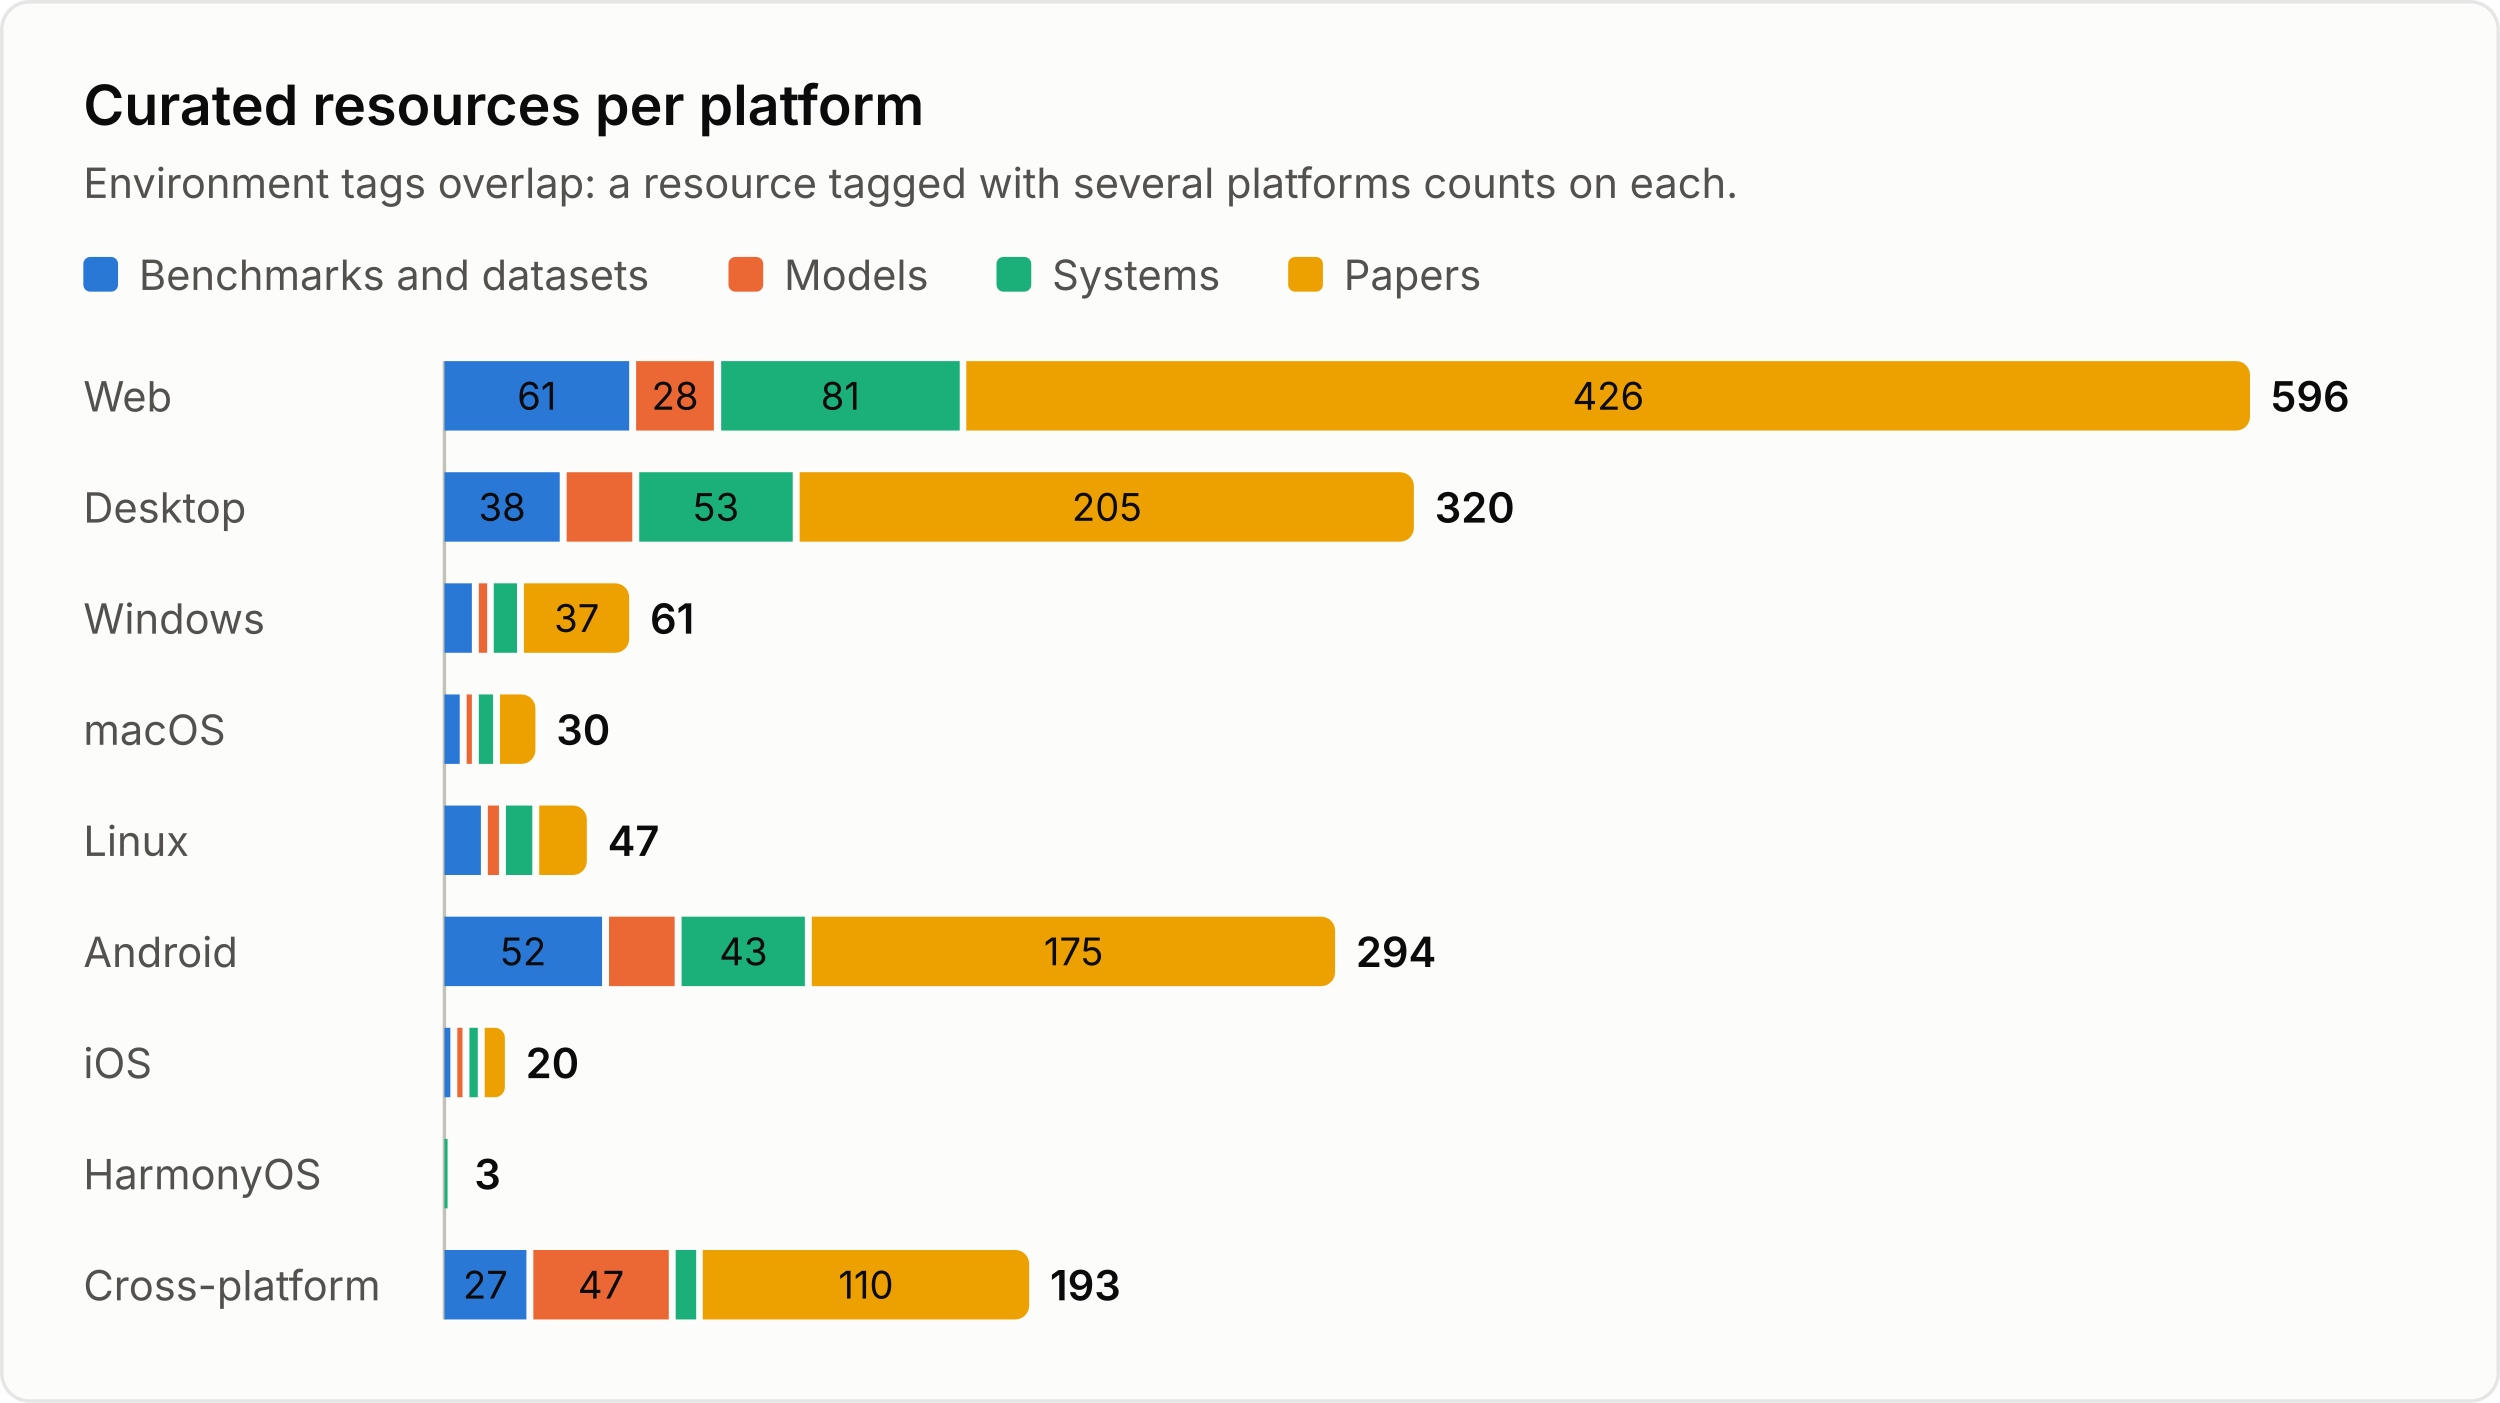
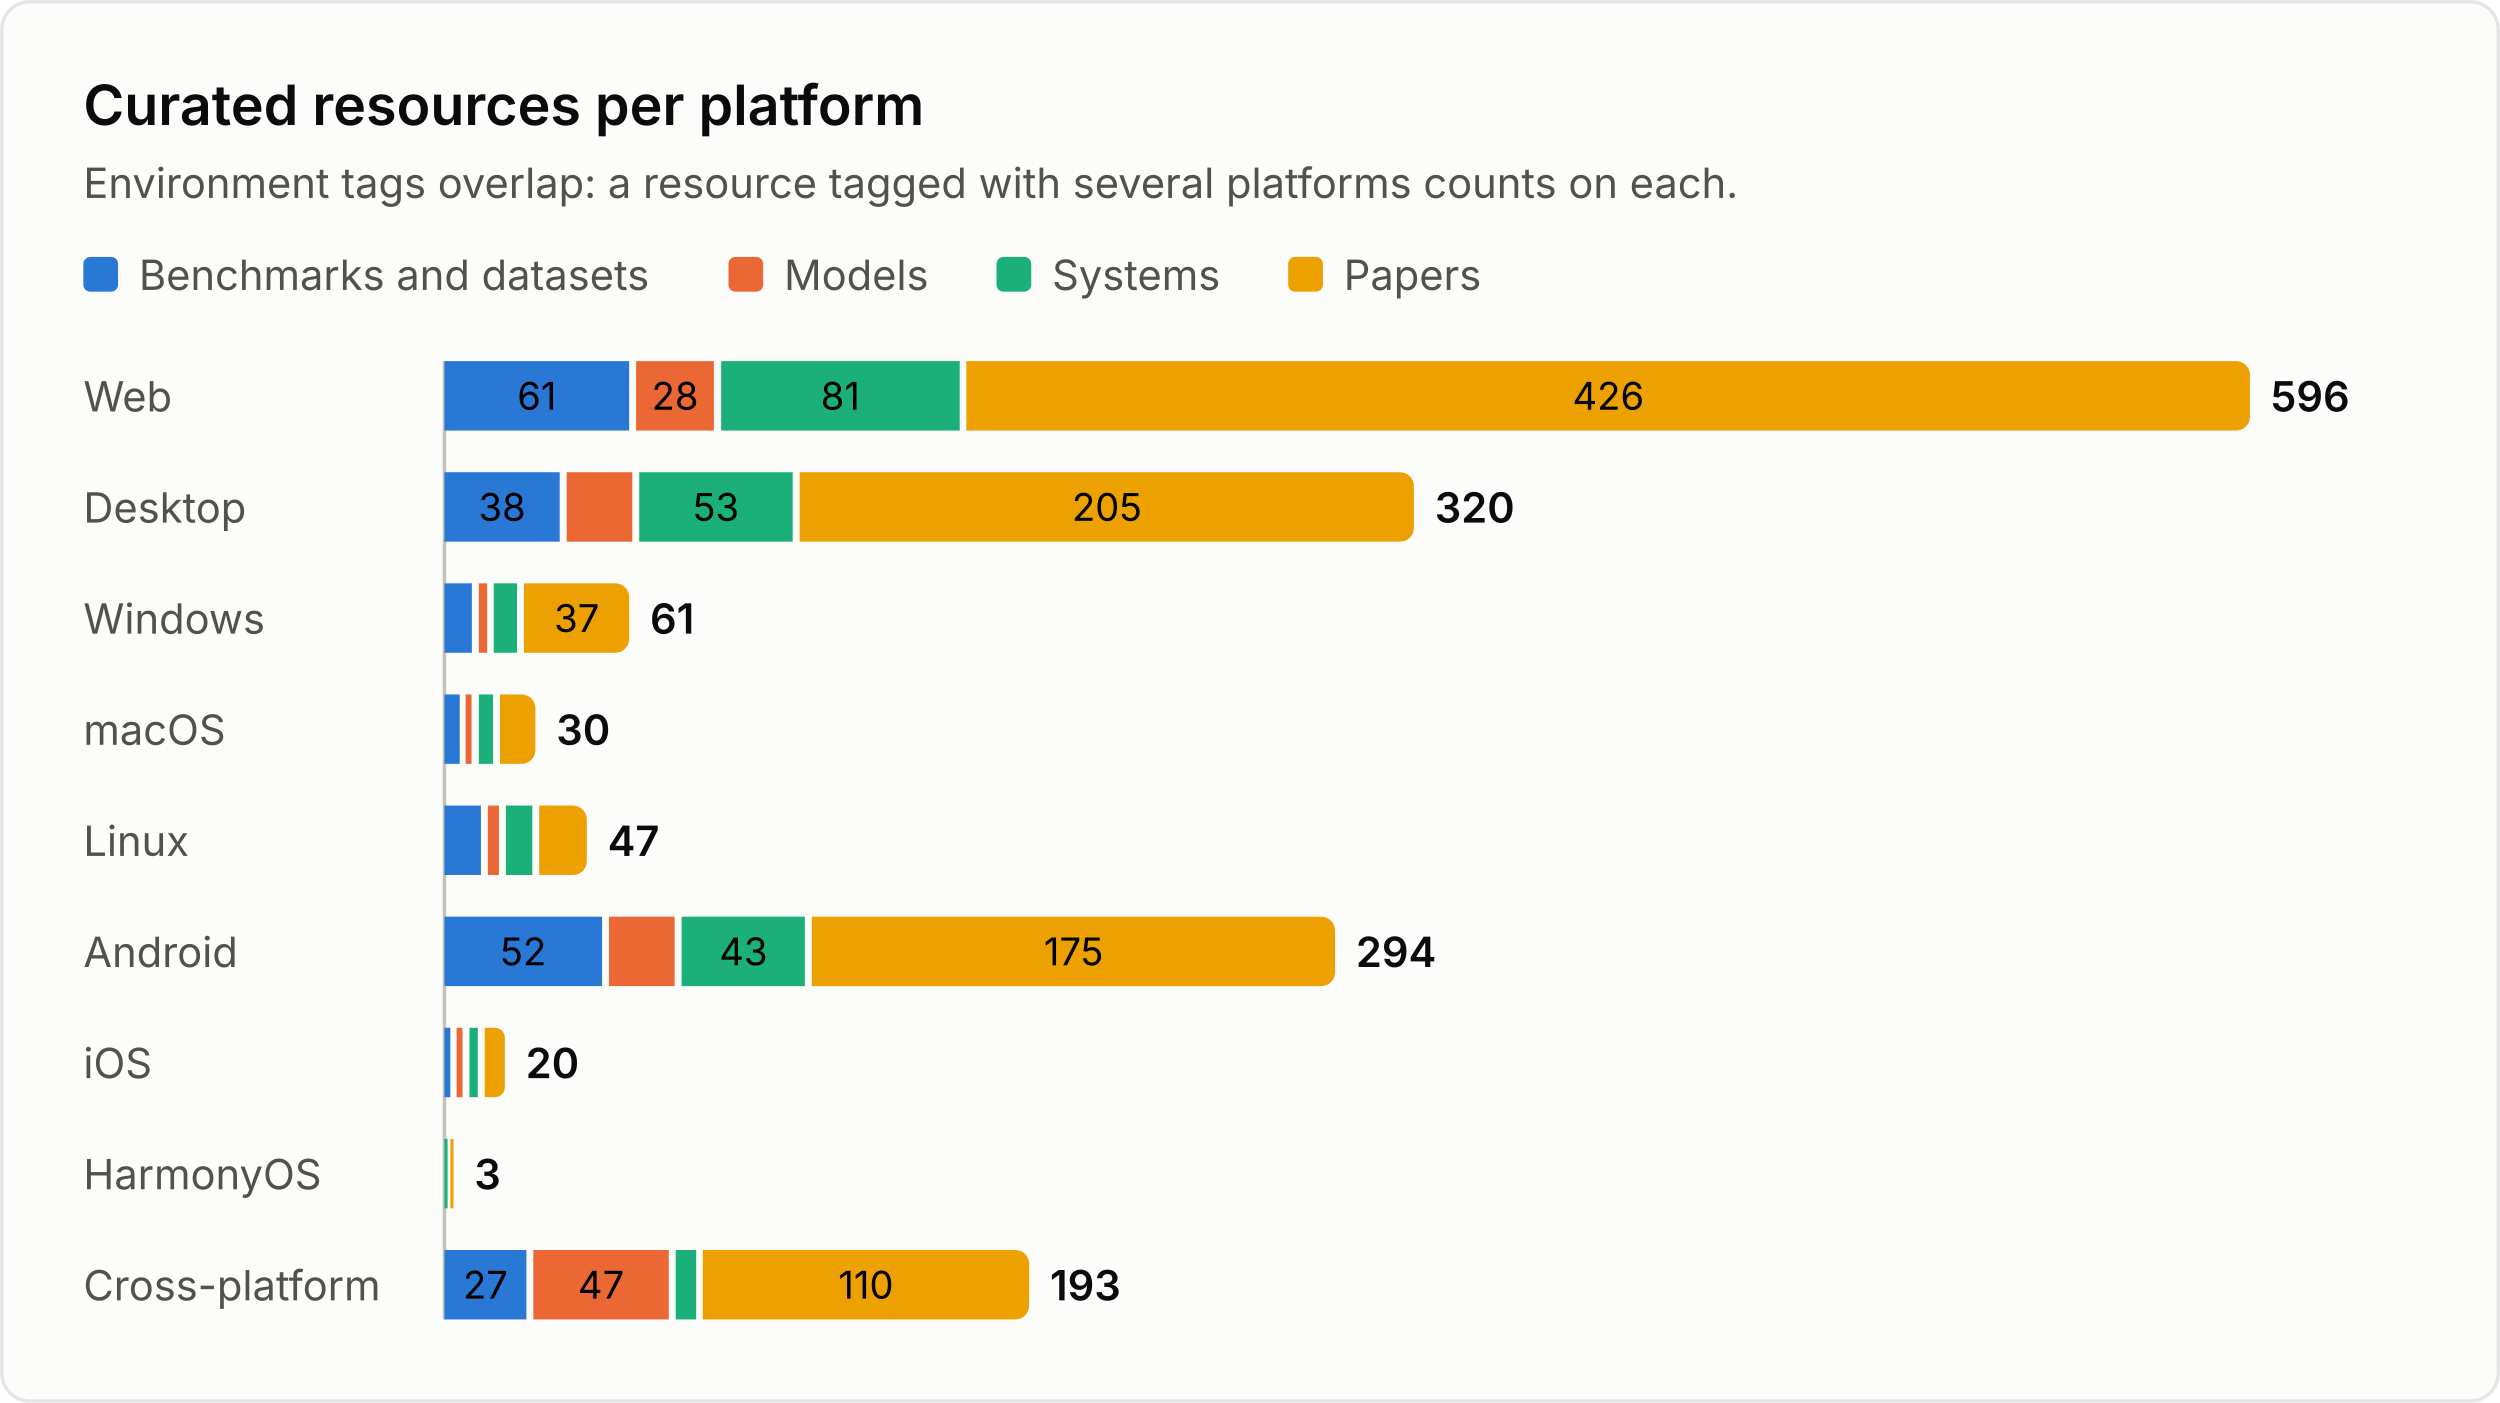
<svg xmlns="http://www.w3.org/2000/svg" width="720" height="404" viewBox="0 0 720 404" role="img" aria-labelledby="platforms-title platforms-desc">
  <style>text{font-family:system-ui,-apple-system,'Segoe UI',sans-serif;font-size:12px;fill:#52514e}.t{font-size:16px;font-weight:600;fill:#0b0b0b}.n{font-variant-numeric:tabular-nums}.v{font-weight:600;fill:#0b0b0b}</style>
  <rect x="0.5" y="0.5" width="719" height="403" rx="8" fill="#fcfcfb" stroke="rgba(11,11,11,0.10)" />
  <text class="t" x="24" y="36">Curated resources per platform</text>
  <text x="24" y="57">Environment tags overlap: a resource tagged with several platforms counts on each.</text>
  <rect x="24" y="74" width="10" height="10" rx="2" fill="#2a78d6" />
  <text x="40" y="83.5">Benchmarks and datasets</text>
  <rect x="209.8" y="74" width="10" height="10" rx="2" fill="#eb6834" />
  <text x="225.8" y="83.5">Models</text>
  <rect x="287" y="74" width="10" height="10" rx="2" fill="#1baf7a" />
  <text x="303" y="83.5">Systems</text>
  <rect x="371" y="74" width="10" height="10" rx="2" fill="#eda100" />
  <text x="387" y="83.5">Papers</text>
  <line x1="128" x2="128" y1="104" y2="380" stroke="#c3c2b7" stroke-width="1" />
  <g>
    <text x="24" y="118.5">Web</text>
    <rect x="128" y="104" width="53.2" height="20" fill="#2a78d6" />
-     <text class="n" x="154.6" y="118" text-anchor="middle" style="font-size:11px;fill:#0b0b0b">61</text>
+     <text class="n" x="154.6" y="118" text-anchor="middle" style="font-size:11px;fill:#000000">61</text>
    <rect x="183.2" y="104" width="22.4" height="20" fill="#eb6834" />
-     <text class="n" x="194.4" y="118" text-anchor="middle" style="font-size:11px;fill:#0b0b0b">28</text>
+     <text class="n" x="194.4" y="118" text-anchor="middle" style="font-size:11px;fill:#000000">28</text>
    <rect x="207.7" y="104" width="68.7" height="20" fill="#1baf7a" />
-     <text class="n" x="242" y="118" text-anchor="middle" style="font-size:11px;fill:#0b0b0b">81</text>
+     <text class="n" x="242" y="118" text-anchor="middle" style="font-size:11px;fill:#000000">81</text>
    <path d="M278.3 104H644A4 4 0 0 1 648 108V120A4 4 0 0 1 644 124H278.3Z" fill="#eda100" />
-     <text class="n" x="463.2" y="118" text-anchor="middle" style="font-size:11px;fill:#0b0b0b">426</text>
+     <text class="n" x="463.2" y="118" text-anchor="middle" style="font-size:11px;fill:#000000">426</text>
    <text class="n v" x="654" y="118.5">596</text>
  </g>
  <g>
    <text x="24" y="150.5">Desktop</text>
    <rect x="128" y="136" width="33.2" height="20" fill="#2a78d6" />
-     <text class="n" x="144.6" y="150" text-anchor="middle" style="font-size:11px;fill:#0b0b0b">38</text>
+     <text class="n" x="144.6" y="150" text-anchor="middle" style="font-size:11px;fill:#000000">38</text>
    <rect x="163.2" y="136" width="18.9" height="20" fill="#eb6834" />
    <rect x="184.1" y="136" width="44.2" height="20" fill="#1baf7a" />
-     <text class="n" x="206.2" y="150" text-anchor="middle" style="font-size:11px;fill:#0b0b0b">53</text>
+     <text class="n" x="206.2" y="150" text-anchor="middle" style="font-size:11px;fill:#000000">53</text>
    <path d="M230.3 136H403.2A4 4 0 0 1 407.2 140V152A4 4 0 0 1 403.2 156H230.3Z" fill="#eda100" />
-     <text class="n" x="318.8" y="150" text-anchor="middle" style="font-size:11px;fill:#0b0b0b">205</text>
+     <text class="n" x="318.8" y="150" text-anchor="middle" style="font-size:11px;fill:#000000">205</text>
    <text class="n v" x="413.2" y="150.5">320</text>
  </g>
  <g>
    <text x="24" y="182.5">Windows</text>
    <rect x="128" y="168" width="7.9" height="20" fill="#2a78d6" />
    <rect x="137.9" y="168" width="2.4" height="20" fill="#eb6834" />
    <rect x="142.2" y="168" width="6.7" height="20" fill="#1baf7a" />
    <path d="M150.9 168H177.2A4 4 0 0 1 181.2 172V184A4 4 0 0 1 177.2 188H150.9Z" fill="#eda100" />
-     <text class="n" x="166.1" y="182" text-anchor="middle" style="font-size:11px;fill:#0b0b0b">37</text>
+     <text class="n" x="166.1" y="182" text-anchor="middle" style="font-size:11px;fill:#000000">37</text>
    <text class="n v" x="187.2" y="182.5">61</text>
  </g>
  <g>
    <text x="24" y="214.5">macOS</text>
    <rect x="128" y="200" width="4.4" height="20" fill="#2a78d6" />
-     <rect x="134.4" y="200" width="1.5" height="20" fill="#eb6834" />
+     <rect x="134.1" y="200" width="1.7" height="20" fill="#eb6834" />
    <rect x="137.9" y="200" width="4.1" height="20" fill="#1baf7a" />
    <path d="M144 200H150.2A4 4 0 0 1 154.2 204V216A4 4 0 0 1 150.2 220H144Z" fill="#eda100" />
    <text class="n v" x="160.2" y="214.5">30</text>
  </g>
  <g>
    <text x="24" y="246.5">Linux</text>
    <rect x="128" y="232" width="10.5" height="20" fill="#2a78d6" />
    <rect x="140.5" y="232" width="3.2" height="20" fill="#eb6834" />
    <rect x="145.7" y="232" width="7.6" height="20" fill="#1baf7a" />
    <path d="M155.3 232H165A4 4 0 0 1 169 236V248A4 4 0 0 1 165 252H155.3Z" fill="#eda100" />
    <text class="n v" x="175" y="246.5">47</text>
  </g>
  <g>
    <text x="24" y="278.5">Android</text>
    <rect x="128" y="264" width="45.4" height="20" fill="#2a78d6" />
-     <text class="n" x="150.7" y="278" text-anchor="middle" style="font-size:11px;fill:#0b0b0b">52</text>
+     <text class="n" x="150.7" y="278" text-anchor="middle" style="font-size:11px;fill:#000000">52</text>
    <rect x="175.4" y="264" width="18.9" height="20" fill="#eb6834" />
    <rect x="196.3" y="264" width="35.5" height="20" fill="#1baf7a" />
-     <text class="n" x="214.1" y="278" text-anchor="middle" style="font-size:11px;fill:#0b0b0b">43</text>
+     <text class="n" x="214.1" y="278" text-anchor="middle" style="font-size:11px;fill:#000000">43</text>
    <path d="M233.8 264H380.5A4 4 0 0 1 384.5 268V280A4 4 0 0 1 380.5 284H233.8Z" fill="#eda100" />
-     <text class="n" x="309.2" y="278" text-anchor="middle" style="font-size:11px;fill:#0b0b0b">175</text>
+     <text class="n" x="309.2" y="278" text-anchor="middle" style="font-size:11px;fill:#000000">175</text>
    <text class="n v" x="390.5" y="278.5">294</text>
  </g>
  <g>
    <text x="24" y="310.5">iOS</text>
    <rect x="128" y="296" width="1.7" height="20" fill="#2a78d6" />
-     <rect x="131.7" y="296" width="1.5" height="20" fill="#eb6834" />
+     <rect x="131.5" y="296" width="1.7" height="20" fill="#eb6834" />
    <rect x="135.2" y="296" width="2.4" height="20" fill="#1baf7a" />
    <path d="M139.6 296H142.5A2.9 2.9 0 0 1 145.4 298.9V313.1A2.9 2.9 0 0 1 142.5 316H139.6Z" fill="#eda100" />
    <text class="n v" x="151.4" y="310.5">20</text>
  </g>
  <g>
    <text x="24" y="342.5">HarmonyOS</text>
    <rect x="128" y="328" width="0.9" height="20" fill="#1baf7a" />
+     <path d="M129.7 328H130.2A0.4 0.4 0 0 1 130.6 328.4V347.6A0.4 0.4 0 0 1 130.2 348H129.7Z" fill="#eda100" />
    <text class="n v" x="136.6" y="342.5">3</text>
  </g>
  <g>
    <text x="24" y="374.5">Cross-platform</text>
    <rect x="128" y="360" width="23.6" height="20" fill="#2a78d6" />
-     <text class="n" x="139.8" y="374" text-anchor="middle" style="font-size:11px;fill:#0b0b0b">27</text>
+     <text class="n" x="139.8" y="374" text-anchor="middle" style="font-size:11px;fill:#000000">27</text>
    <rect x="153.6" y="360" width="39" height="20" fill="#eb6834" />
-     <text class="n" x="173.1" y="374" text-anchor="middle" style="font-size:11px;fill:#0b0b0b">47</text>
+     <text class="n" x="173.1" y="374" text-anchor="middle" style="font-size:11px;fill:#000000">47</text>
    <rect x="194.6" y="360" width="5.9" height="20" fill="#1baf7a" />
    <path d="M202.4 360H292.4A4 4 0 0 1 296.4 364V376A4 4 0 0 1 292.4 380H202.4Z" fill="#eda100" />
-     <text class="n" x="249.4" y="374" text-anchor="middle" style="font-size:11px;fill:#0b0b0b">110</text>
+     <text class="n" x="249.4" y="374" text-anchor="middle" style="font-size:11px;fill:#000000">110</text>
    <text class="n v" x="302.4" y="374.5">193</text>
  </g>
</svg>
